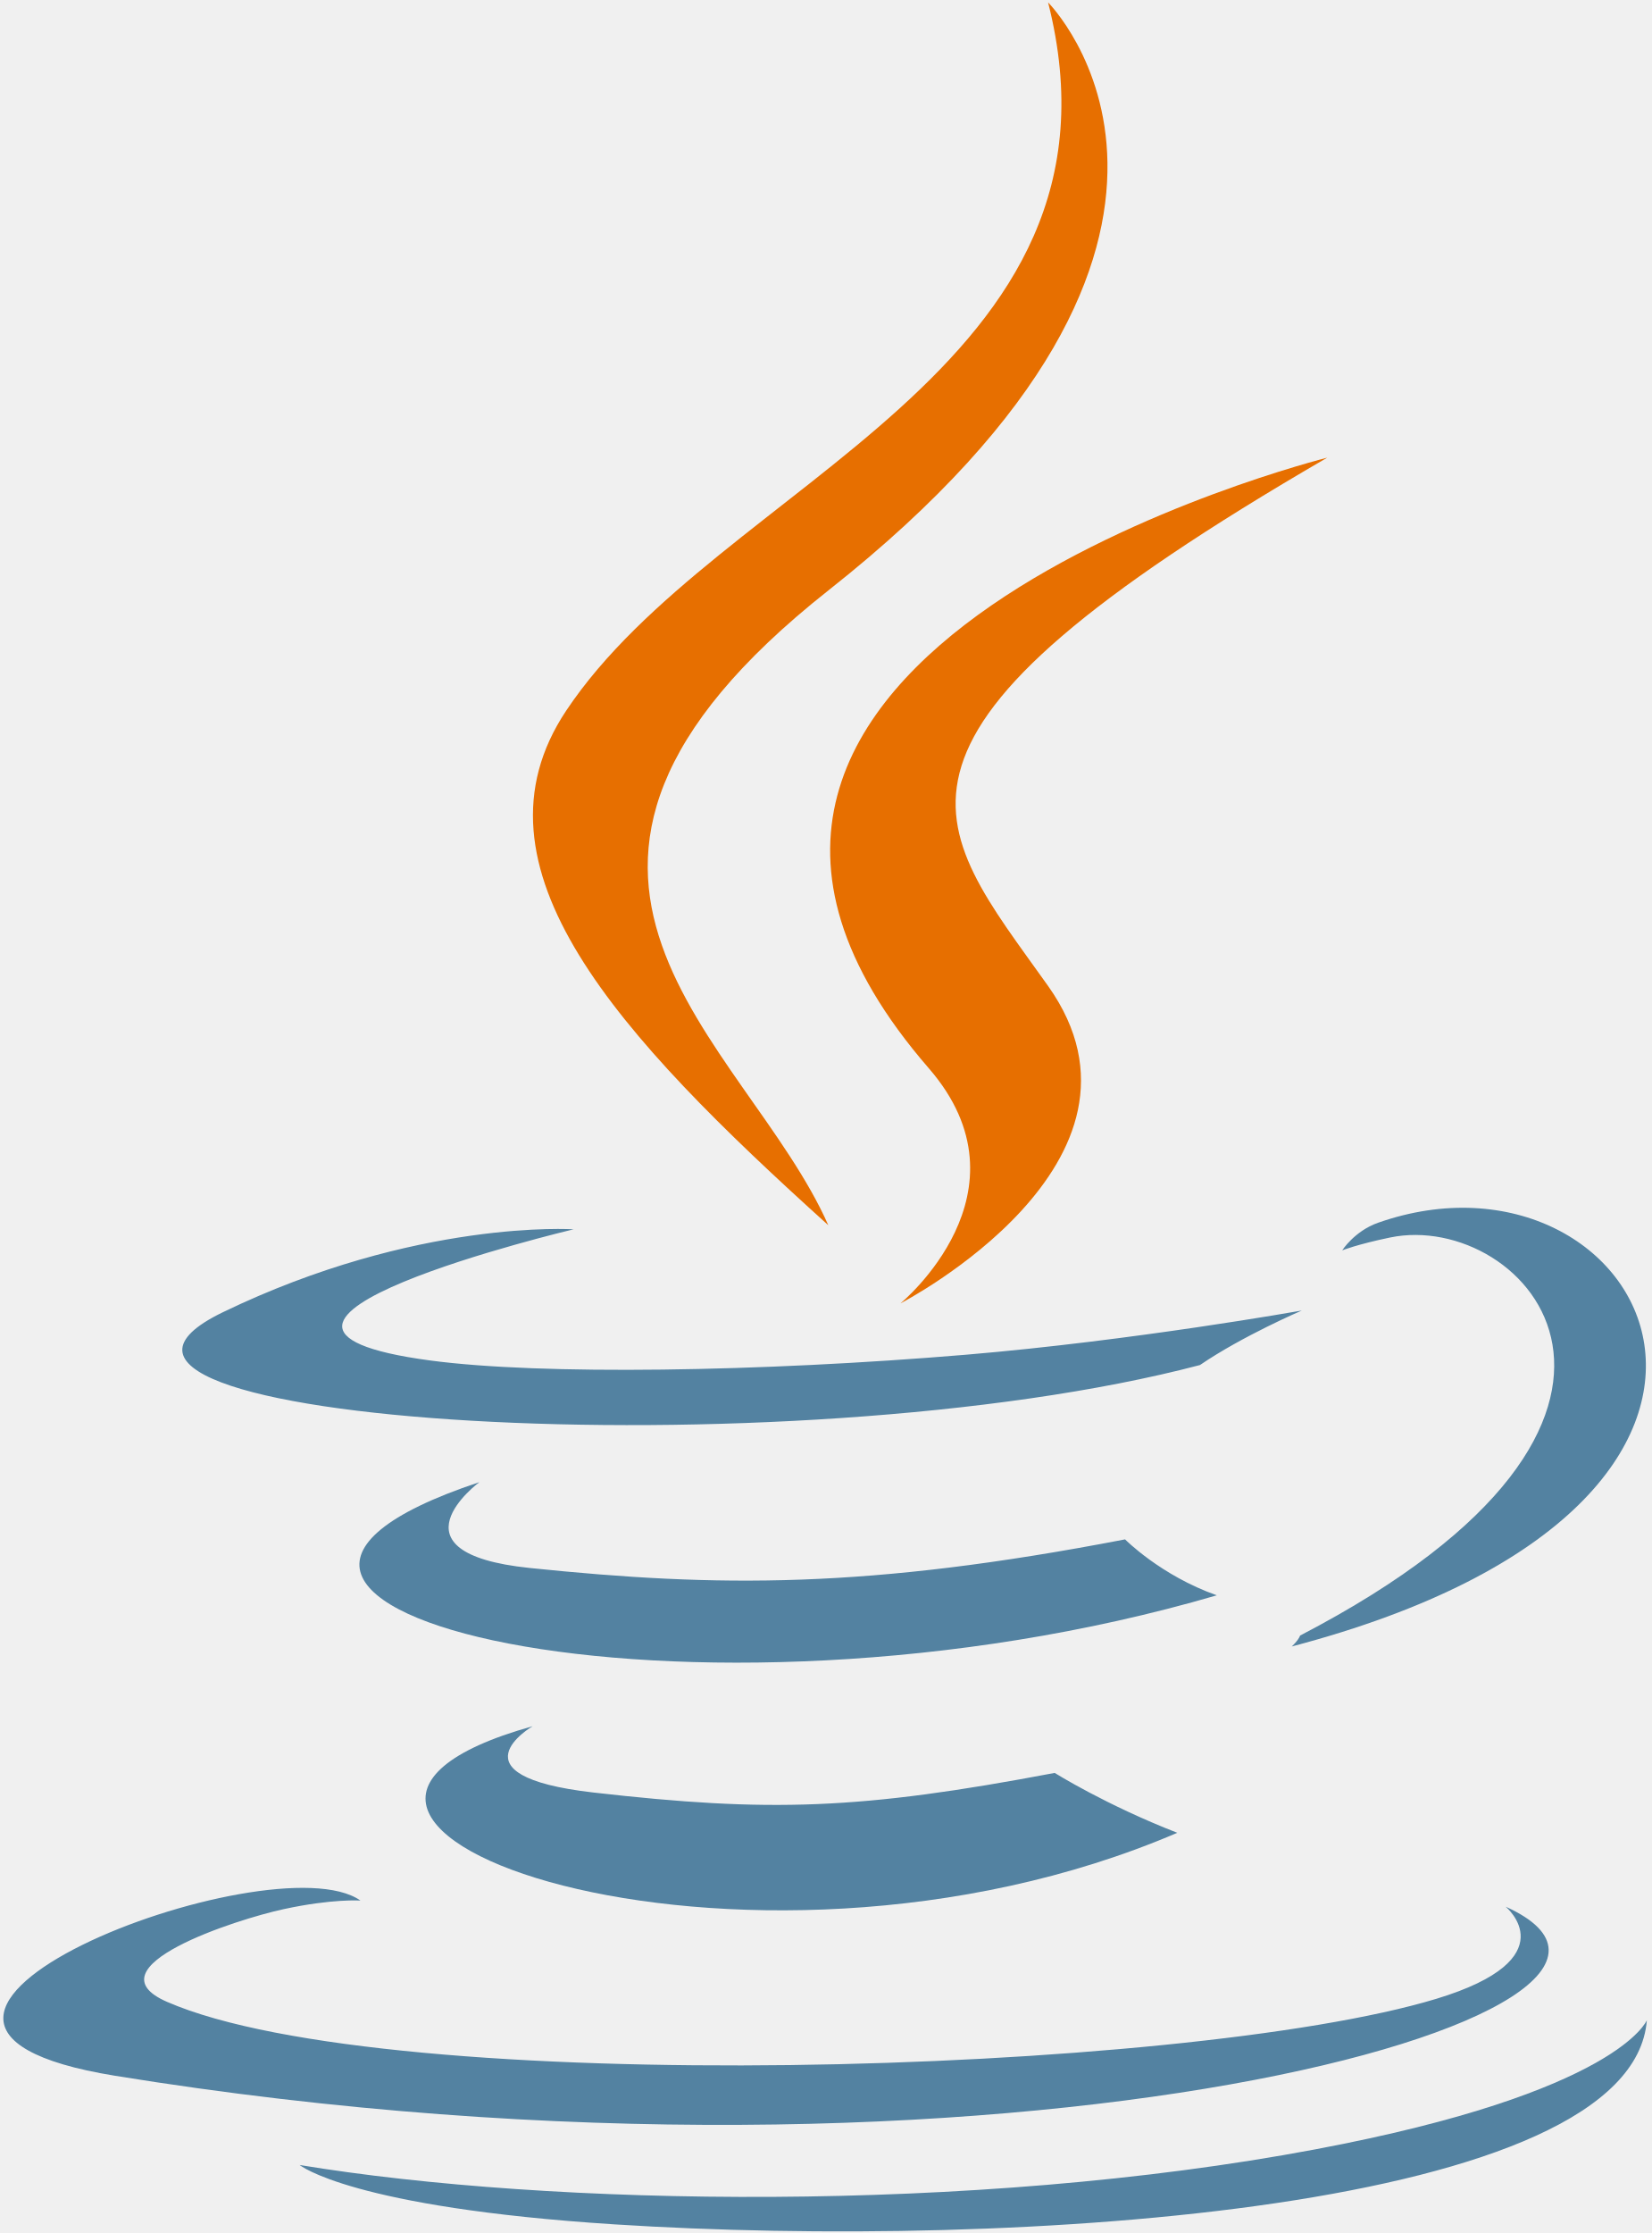
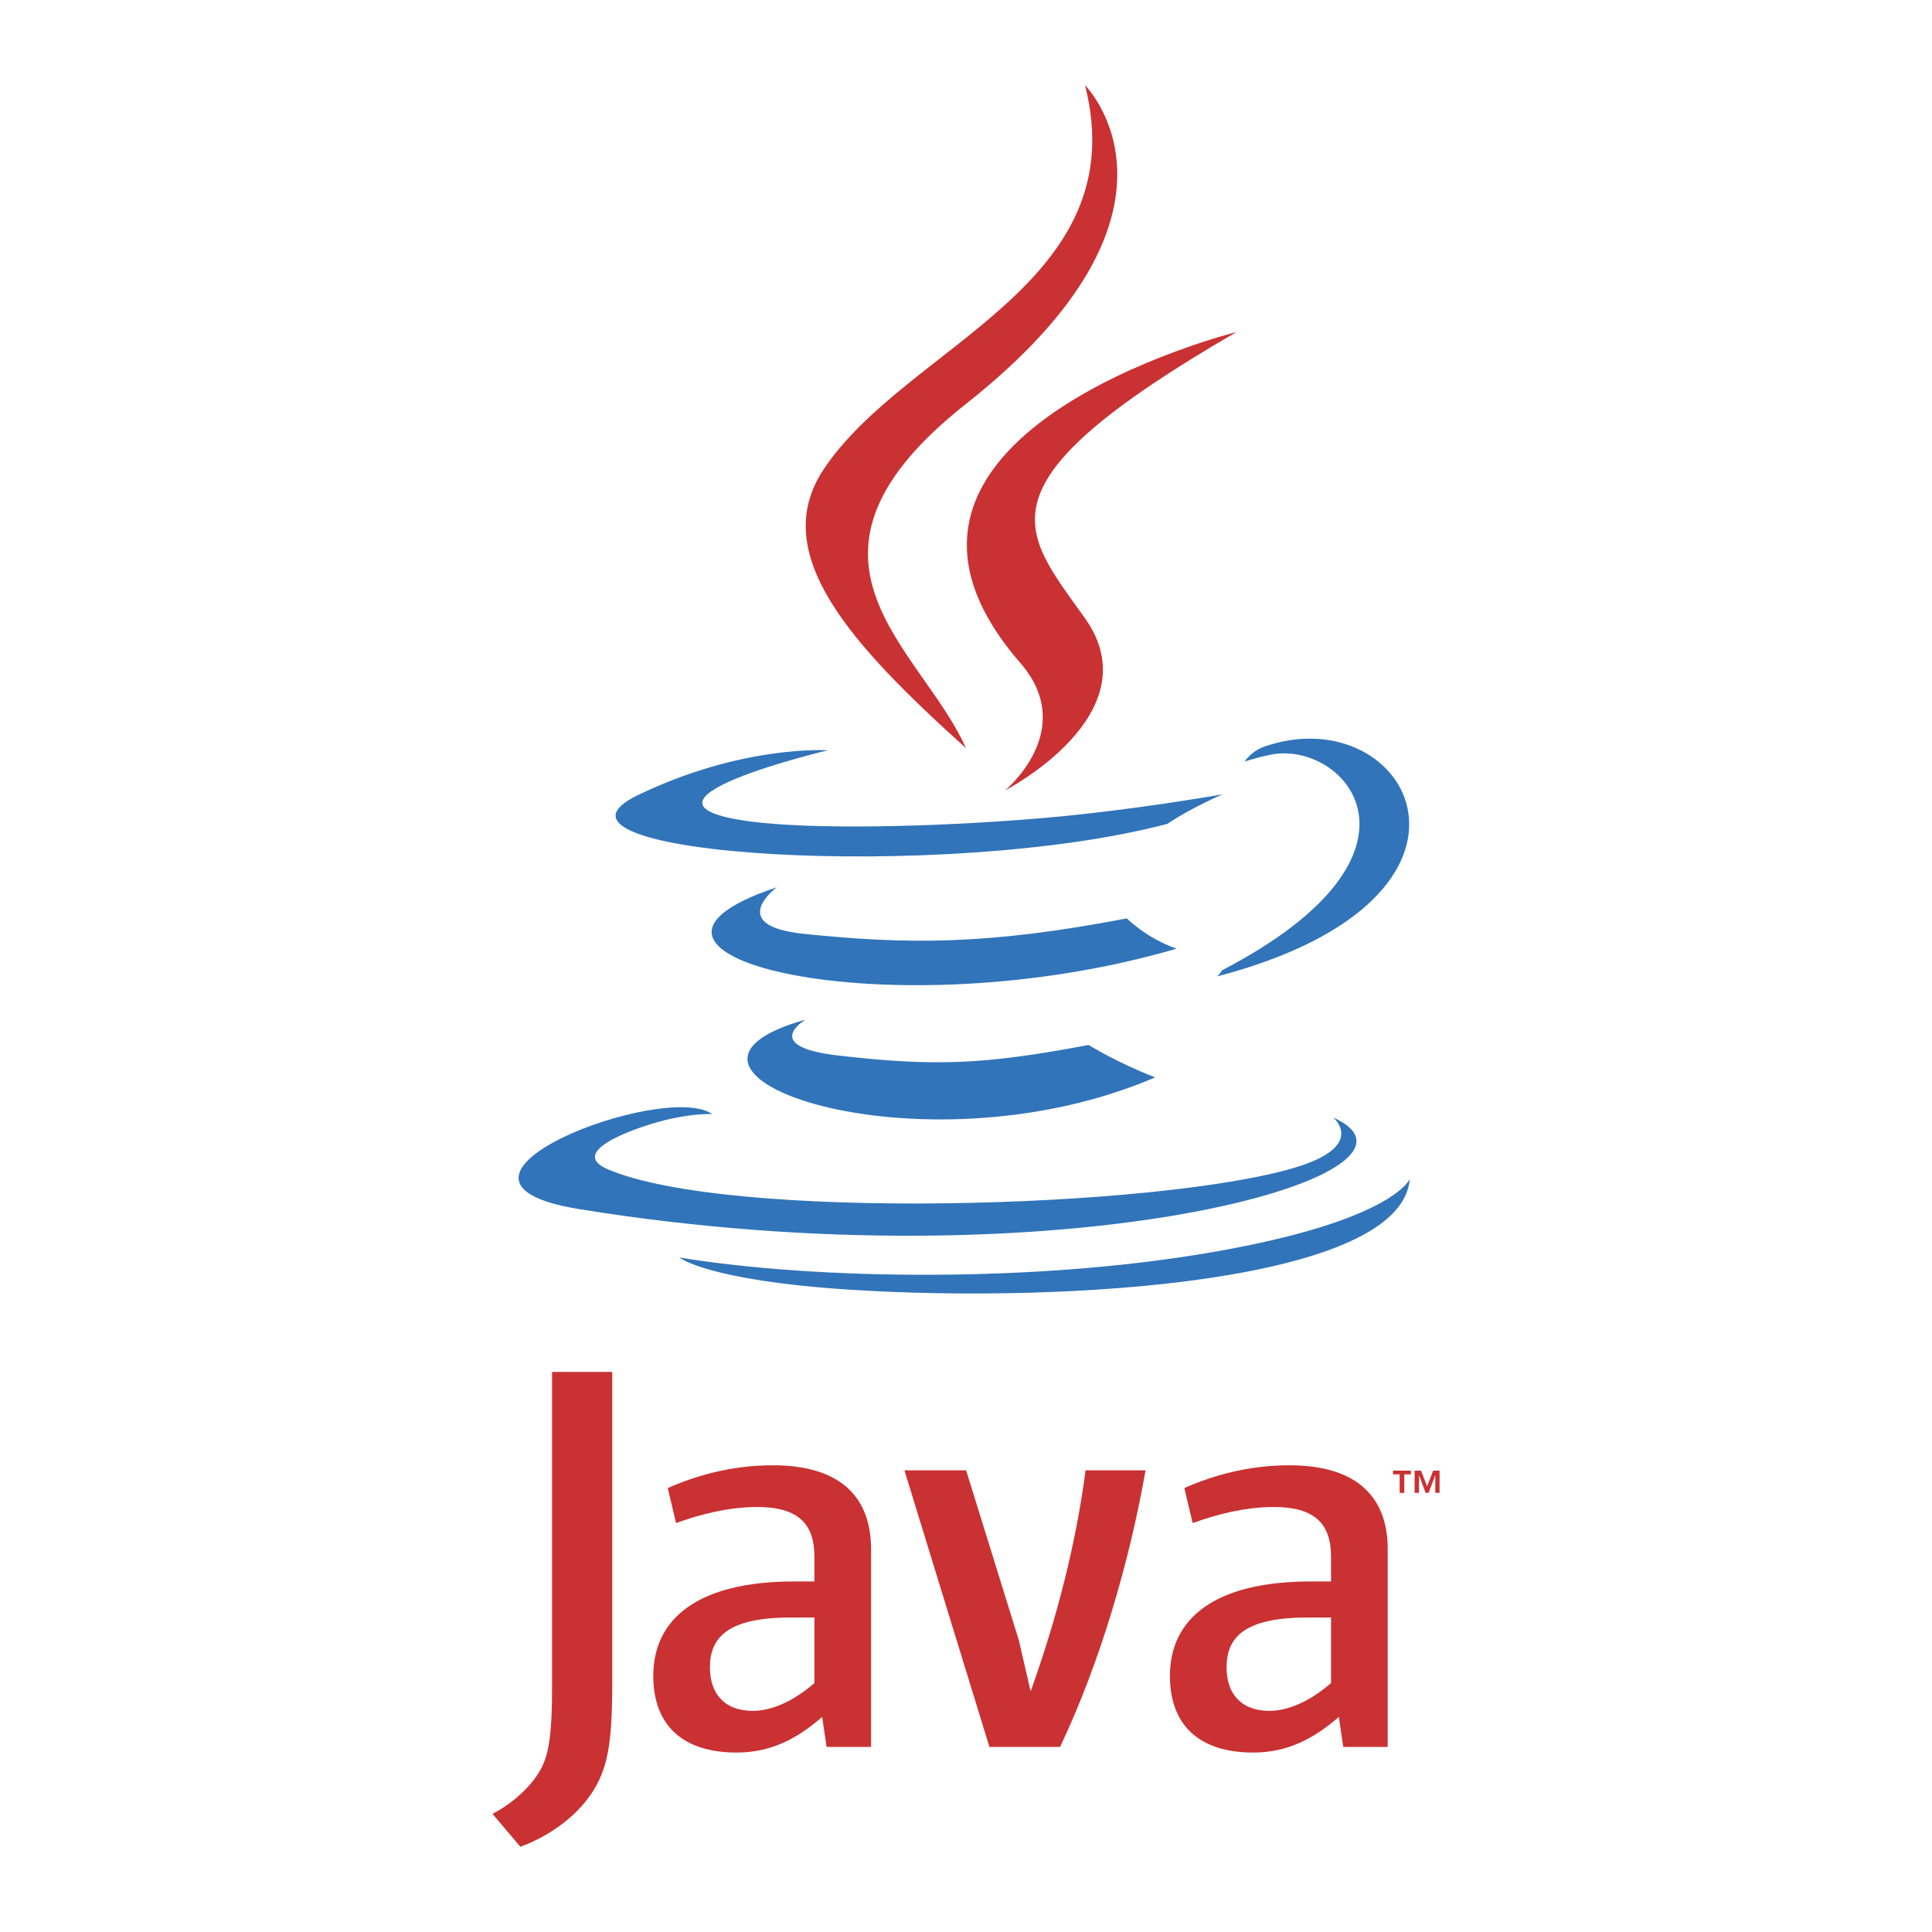
- <svg xmlns="http://www.w3.org/2000/svg" width="1850" height="2500" viewBox="0 0 256 346" preserveAspectRatio="xMinYMin meet">
-   <path d="M82.554 267.473s-13.198 7.675 9.393 10.272c27.369 3.122 41.356 2.675 71.517-3.034 0 0 7.93 4.972 19.003 9.279-67.611 28.977-153.019-1.679-99.913-16.517M74.292 229.659s-14.803 10.958 7.805 13.296c29.236 3.016 52.324 3.263 92.276-4.43 0 0 5.526 5.602 14.215 8.666-81.747 23.904-172.798 1.885-114.296-17.532" fill="#5382A1" />
-   <path d="M143.942 165.515c16.66 19.18-4.377 36.44-4.377 36.44s42.301-21.837 22.874-49.183c-18.144-25.5-32.059-38.172 43.268-81.858 0 0-118.238 29.53-61.765 94.6" fill="#E76F00" />
-   <path d="M233.364 295.442s9.767 8.047-10.757 14.273c-39.026 11.823-162.432 15.393-196.714.471-12.323-5.36 10.787-12.8 18.056-14.362 7.581-1.644 11.914-1.337 11.914-1.337-13.705-9.655-88.583 18.957-38.034 27.15 137.853 22.356 251.292-10.066 215.535-26.195M88.9 190.48s-62.771 14.91-22.228 20.323c17.118 2.292 51.243 1.774 83.03-.89 25.978-2.19 52.063-6.85 52.063-6.85s-9.16 3.923-15.787 8.448c-63.744 16.765-186.886 8.966-151.435-8.183 29.981-14.492 54.358-12.848 54.358-12.848M201.506 253.422c64.8-33.672 34.839-66.03 13.927-61.67-5.126 1.066-7.411 1.99-7.411 1.99s1.903-2.98 5.537-4.27c41.37-14.545 73.187 42.897-13.355 65.647 0 .001 1.003-.895 1.302-1.697" fill="#5382A1" />
-   <path d="M162.439.371s35.887 35.9-34.037 91.101c-56.071 44.282-12.786 69.53-.023 98.377-32.73-29.53-56.75-55.526-40.635-79.72C111.395 74.612 176.918 57.393 162.439.37" fill="#E76F00" />
-   <path d="M95.268 344.665c62.199 3.982 157.712-2.209 159.974-31.64 0 0-4.348 11.158-51.404 20.018-53.088 9.99-118.564 8.824-157.399 2.421.001 0 7.95 6.58 48.83 9.201" fill="#5382A1" />
+ <svg xmlns="http://www.w3.org/2000/svg" width="2500" height="2500" viewBox="0 0 192.756 192.756">
+   <g fill-rule="evenodd" clip-rule="evenodd">
+     <path fill="#fff" d="M0 0h192.756v192.756H0V0z" />
+     <path d="M80.372 101.729s-4.604 2.679 3.28 3.584c9.554 1.091 14.434.934 24.959-1.057 0 0 2.771 1.735 6.639 3.236-23.601 10.113-53.413-.585-34.878-5.763zM77.487 88.532s-5.165 3.823 2.726 4.639c10.206 1.054 18.262 1.14 32.211-1.544 0 0 1.926 1.955 4.957 3.023-28.531 8.345-60.307.657-39.894-6.118z" fill="#3174b9" />
+     <path d="M101.797 66.143c5.818 6.697-1.525 12.72-1.525 12.72s14.766-7.621 7.984-17.168c-6.332-8.899-11.189-13.32 15.102-28.566-.001-.001-41.27 10.303-21.561 33.014z" fill="#ca3132" />
+     <path d="M133.01 111.491s3.408 2.81-3.754 4.983c-13.619 4.125-56.694 5.369-68.659.164-4.298-1.872 3.766-4.467 6.303-5.015 2.646-.572 4.156-.468 4.156-.468-4.783-3.368-30.916 6.615-13.272 9.479 48.112 7.801 87.704-3.512 75.226-9.143zM82.587 74.857s-21.908 5.205-7.757 7.097c5.977.799 17.883.615 28.982-.316 9.068-.761 18.17-2.389 18.17-2.389s-3.195 1.371-5.51 2.949c-22.251 5.853-65.229 3.127-52.855-2.856 10.462-5.061 18.97-4.485 18.97-4.485zM121.891 96.824c22.617-11.75 12.16-23.044 4.859-21.522-1.785.373-2.586.695-2.586.695s.666-1.042 1.932-1.49c14.441-5.075 25.545 14.972-4.656 22.911-.001 0 .347-.314.451-.594z" fill="#3174b9" />
+     <path d="M108.256 8.504s12.523 12.531-11.881 31.794c-19.571 15.458-4.462 24.269-.006 34.34-11.426-10.307-19.807-19.382-14.185-27.826 8.254-12.395 31.125-18.406 26.072-38.308z" fill="#ca3132" />
+     <path d="M84.812 128.674c21.706 1.388 55.045-.771 55.836-11.044 0 0-1.518 3.894-17.941 6.983-18.529 3.488-41.386 3.082-54.938.845 0 0 2.777 2.298 17.043 3.216z" fill="#3174b9" />
+     <path d="M139.645 147.096h-.66v-.37h1.781v.37h-.66v1.848h-.461v-1.848zm3.554.092h-.008l-.656 1.755h-.301l-.652-1.755h-.008v1.755h-.438v-2.218h.643l.604 1.569.604-1.569h.637v2.218h-.424v-1.755h-.001zM81.255 167.921c-2.047 1.774-4.211 2.772-6.154 2.772-2.768 0-4.27-1.663-4.27-4.324 0-2.881 1.608-4.989 8.044-4.989h2.379v6.541h.001zm5.65 6.374v-19.732c0-5.043-2.876-8.371-9.809-8.371-4.045 0-7.591.999-10.474 2.272l.83 3.495c2.271-.834 5.207-1.607 8.089-1.607 3.994 0 5.713 1.607 5.713 4.934v2.495h-1.996c-9.702 0-14.08 3.764-14.08 9.423 0 4.876 2.885 7.648 8.316 7.648 3.491 0 6.099-1.441 8.534-3.55l.443 2.993h4.434zM105.762 174.295h-7.045l-8.483-27.601h6.154l5.265 16.961 1.172 5.096c2.656-7.371 4.541-14.854 5.484-22.057h5.984c-1.602 9.088-4.488 19.066-8.531 27.601zM132.799 167.921c-2.053 1.774-4.217 2.772-6.156 2.772-2.768 0-4.268-1.663-4.268-4.324 0-2.881 1.609-4.989 8.041-4.989h2.383v6.541zm5.652 6.374v-19.732c0-5.043-2.885-8.371-9.811-8.371-4.049 0-7.594.999-10.477 2.272l.83 3.495c2.271-.834 5.213-1.607 8.096-1.607 3.988 0 5.709 1.607 5.709 4.934v2.495h-1.996c-9.703 0-14.078 3.764-14.078 9.423 0 4.876 2.879 7.648 8.311 7.648 3.494 0 6.098-1.441 8.539-3.55l.445 2.993h4.432zM58.983 178.985c-1.61 2.353-4.214 4.216-7.061 5.267l-2.79-3.286c2.169-1.113 4.027-2.91 4.892-4.582.745-1.49 1.056-3.406 1.056-7.992v-31.515h6.005v31.08c0 6.134-.49 8.613-2.102 11.028z" fill="#ca3132" />
+   </g>
</svg>
